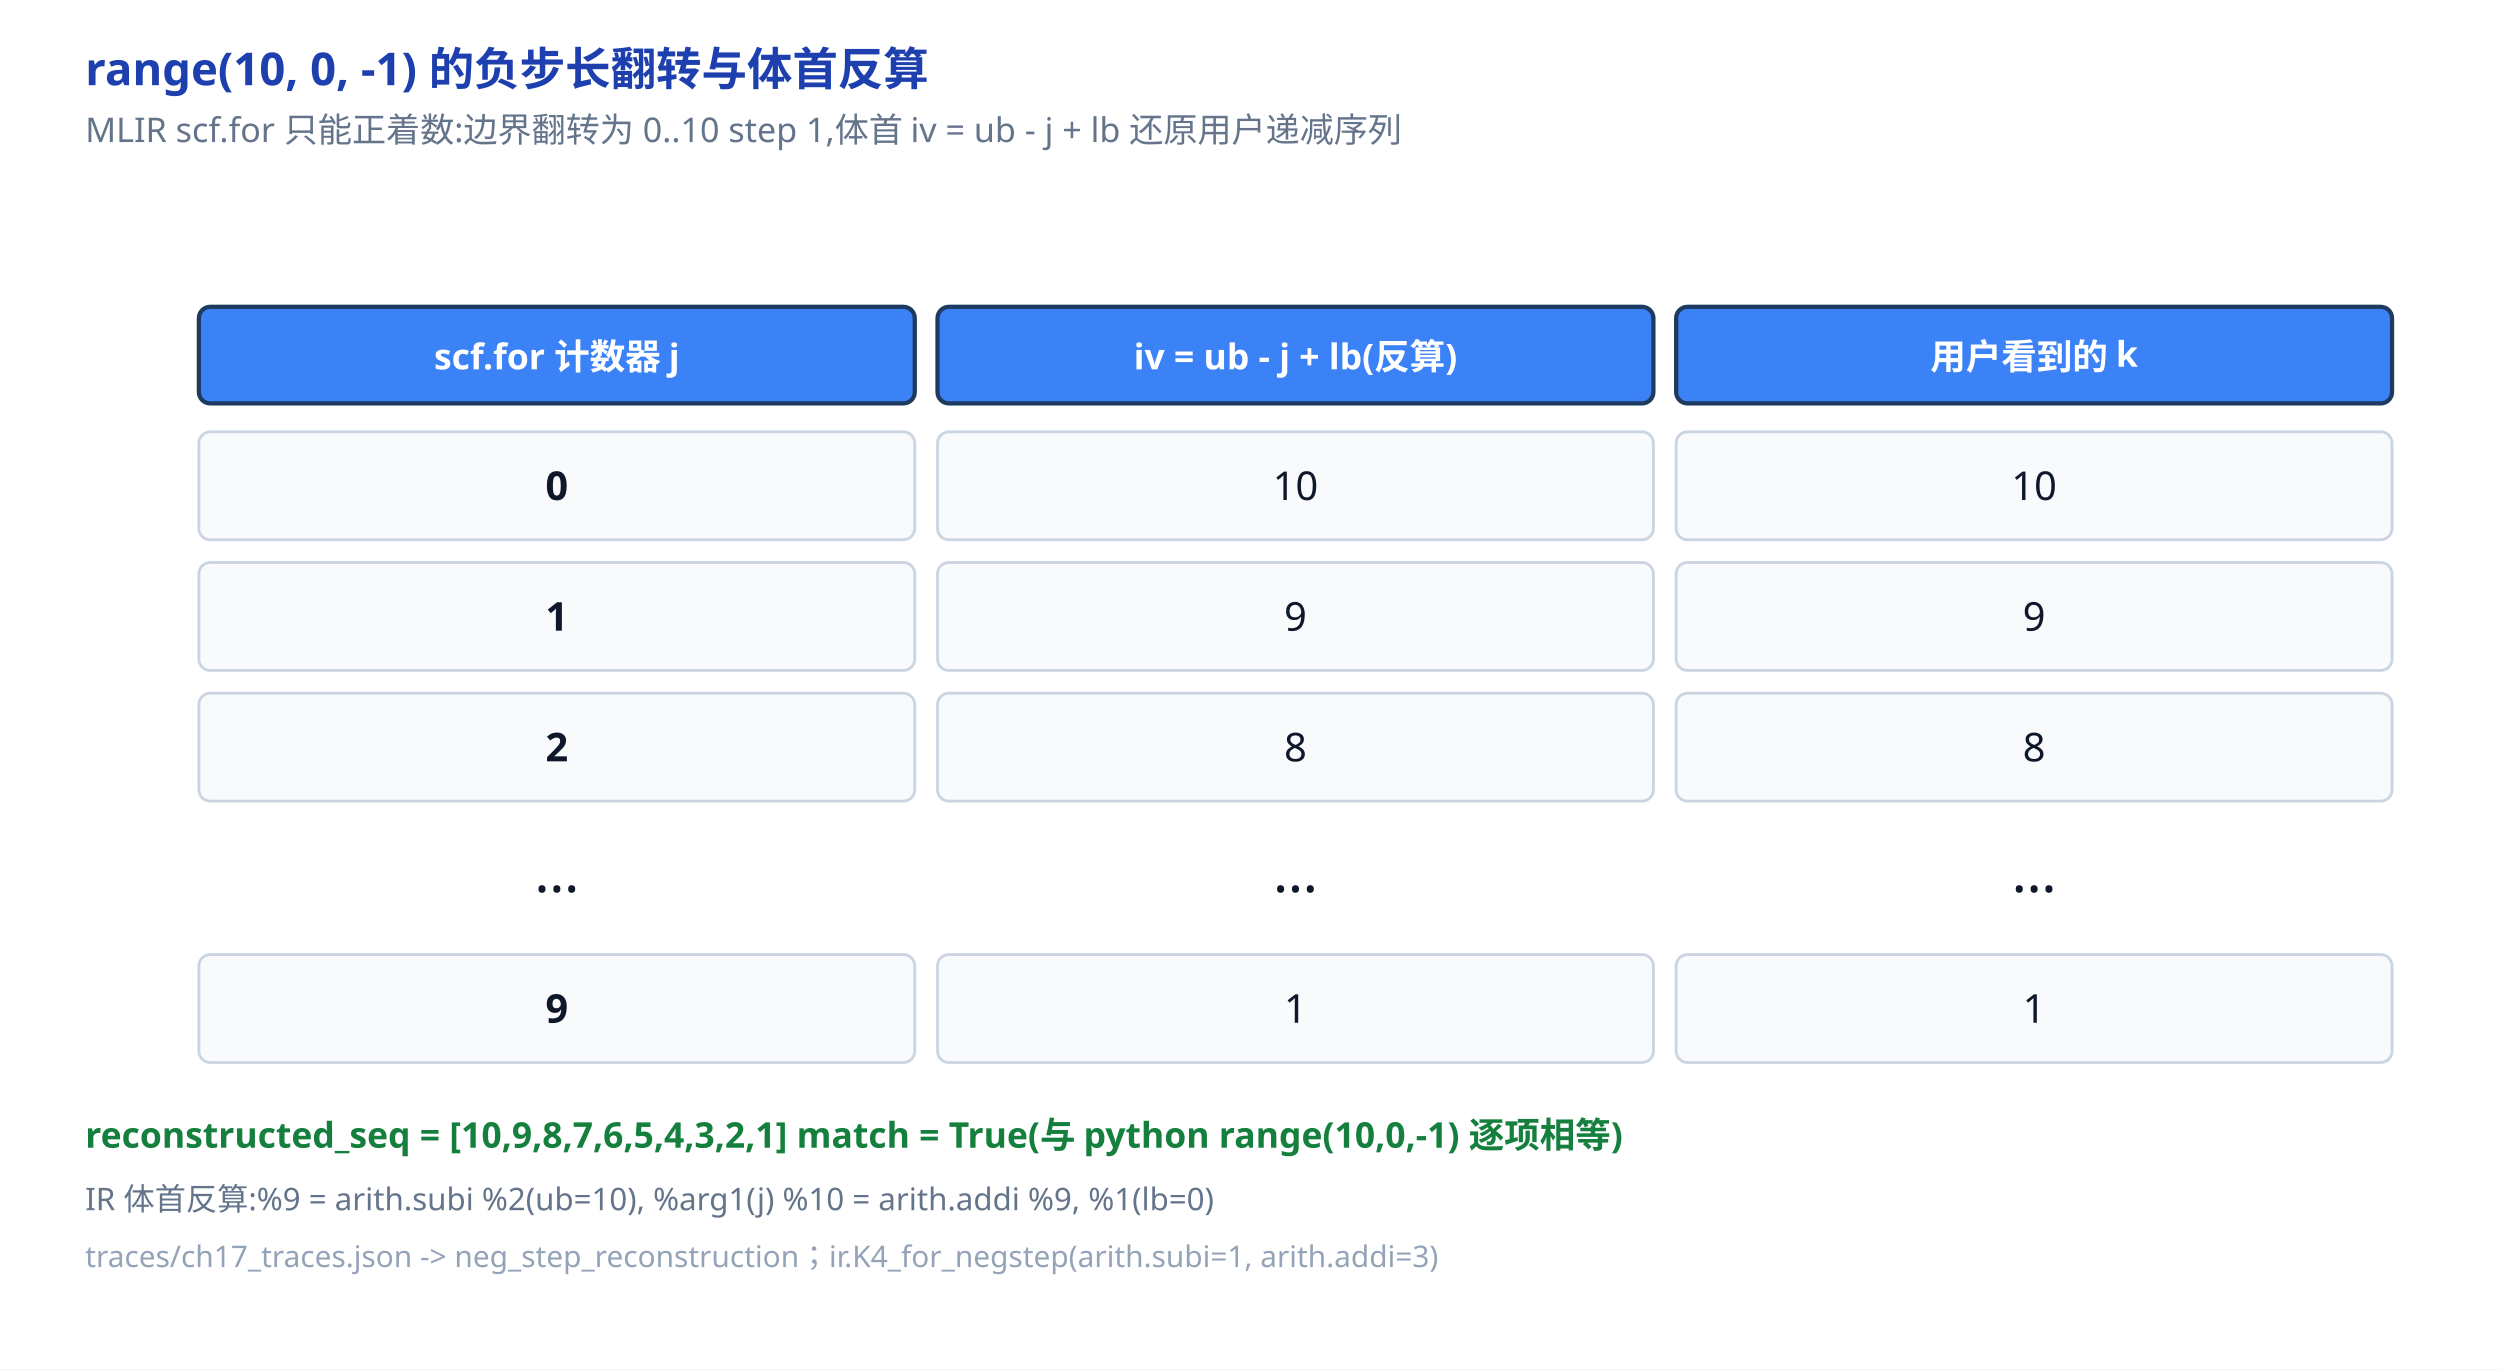
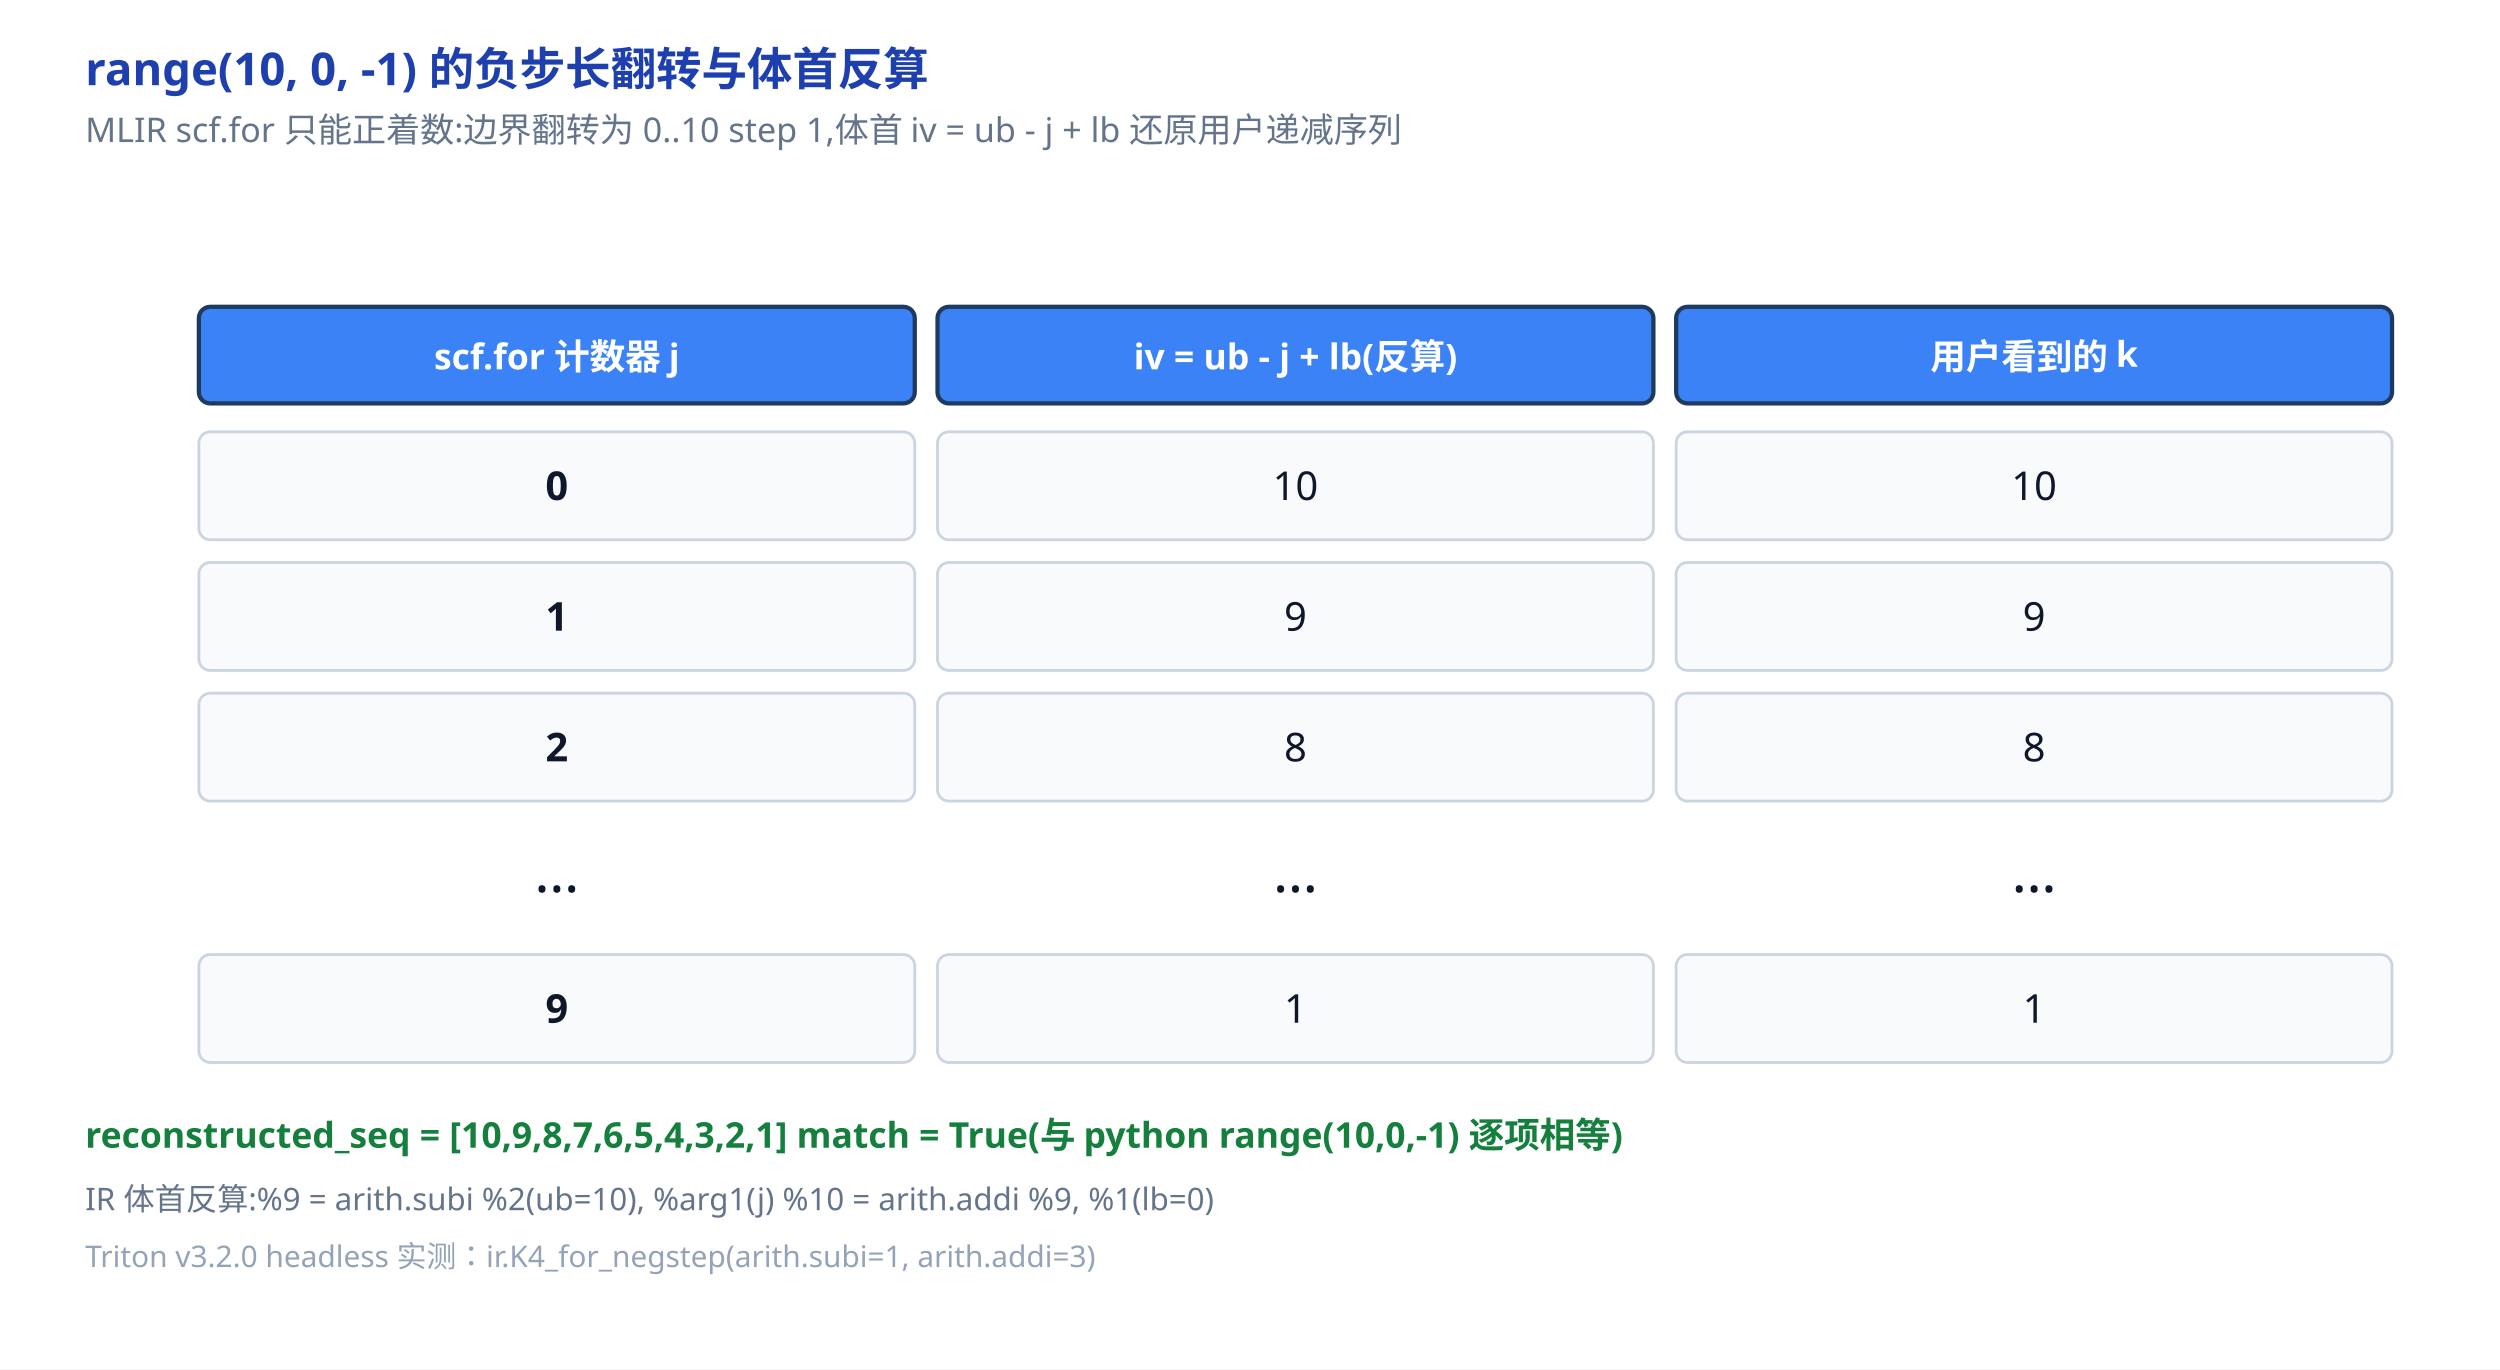
<svg xmlns="http://www.w3.org/2000/svg" viewBox="0 0 880 482">
  <defs>
    <marker id="a" viewBox="0 0 10 6" refX="9" refY="3" markerWidth="6" markerHeight="4" orient="auto">
      <path d="M0,0 L10,3 L0,6 Z" fill="#64748b" />
    </marker>
  </defs>
  <rect width="880" height="482" fill="white" />
  <text x="30" y="30" font-family="sans-serif" font-size="16" font-weight="bold" fill="#1e40af">range(10, 0, -1) 的负步长翻转与体首反算</text>
  <text x="30" y="50" font-family="sans-serif" font-size="12" fill="#64748b">MLIR scf.for 只能正着数:边界翻转为 0..10 step 1,体首 iv = ub - j + lb 还原用户递减序列</text>
  <rect x="70" y="108" width="252" height="34" rx="4" fill="#3b82f6" stroke="#1e3a5f" stroke-width="1.5" />
  <text x="196.0" y="130.0" text-anchor="middle" font-family="sans-serif" font-size="12.5" fill="white" font-weight="bold">scf.for 计数器 j</text>
  <rect x="330" y="108" width="252" height="34" rx="4" fill="#3b82f6" stroke="#1e3a5f" stroke-width="1.5" />
  <text x="456.0" y="130.0" text-anchor="middle" font-family="sans-serif" font-size="12.5" fill="white" font-weight="bold">iv = ub - j + lb(反算)</text>
  <rect x="590" y="108" width="252" height="34" rx="4" fill="#3b82f6" stroke="#1e3a5f" stroke-width="1.5" />
  <text x="716.0" y="130.0" text-anchor="middle" font-family="sans-serif" font-size="12.5" fill="white" font-weight="bold">用户看到的 k</text>
  <rect x="70" y="152" width="252" height="38" rx="4" fill="#f8fafc" stroke="#cbd5e1" stroke-width="1" />
  <text x="196.0" y="176.0" text-anchor="middle" font-family="sans-serif" font-size="14" fill="#0f172a" font-weight="bold">0</text>
  <rect x="330" y="152" width="252" height="38" rx="4" fill="#f8fafc" stroke="#cbd5e1" stroke-width="1" />
  <text x="456.0" y="176.0" text-anchor="middle" font-family="sans-serif" font-size="14" fill="#0f172a">10</text>
  <rect x="590" y="152" width="252" height="38" rx="4" fill="#f8fafc" stroke="#cbd5e1" stroke-width="1" />
  <text x="716.0" y="176.0" text-anchor="middle" font-family="sans-serif" font-size="14" fill="#0f172a">10</text>
  <rect x="70" y="198" width="252" height="38" rx="4" fill="#f8fafc" stroke="#cbd5e1" stroke-width="1" />
  <text x="196.0" y="222.0" text-anchor="middle" font-family="sans-serif" font-size="14" fill="#0f172a" font-weight="bold">1</text>
  <rect x="330" y="198" width="252" height="38" rx="4" fill="#f8fafc" stroke="#cbd5e1" stroke-width="1" />
  <text x="456.0" y="222.0" text-anchor="middle" font-family="sans-serif" font-size="14" fill="#0f172a">9</text>
  <rect x="590" y="198" width="252" height="38" rx="4" fill="#f8fafc" stroke="#cbd5e1" stroke-width="1" />
  <text x="716.0" y="222.0" text-anchor="middle" font-family="sans-serif" font-size="14" fill="#0f172a">9</text>
  <rect x="70" y="244" width="252" height="38" rx="4" fill="#f8fafc" stroke="#cbd5e1" stroke-width="1" />
  <text x="196.0" y="268.0" text-anchor="middle" font-family="sans-serif" font-size="14" fill="#0f172a" font-weight="bold">2</text>
  <rect x="330" y="244" width="252" height="38" rx="4" fill="#f8fafc" stroke="#cbd5e1" stroke-width="1" />
  <text x="456.0" y="268.0" text-anchor="middle" font-family="sans-serif" font-size="14" fill="#0f172a">8</text>
  <rect x="590" y="244" width="252" height="38" rx="4" fill="#f8fafc" stroke="#cbd5e1" stroke-width="1" />
  <text x="716.0" y="268.0" text-anchor="middle" font-family="sans-serif" font-size="14" fill="#0f172a">8</text>
  <text x="196.0" y="314.0" text-anchor="middle" font-family="sans-serif" font-size="20" fill="#0f172a">…</text>
  <text x="456.0" y="314.0" text-anchor="middle" font-family="sans-serif" font-size="20" fill="#0f172a">…</text>
  <text x="716.0" y="314.0" text-anchor="middle" font-family="sans-serif" font-size="20" fill="#0f172a">…</text>
  <rect x="70" y="336" width="252" height="38" rx="4" fill="#f8fafc" stroke="#cbd5e1" stroke-width="1" />
  <text x="196.0" y="360.0" text-anchor="middle" font-family="sans-serif" font-size="14" fill="#0f172a" font-weight="bold">9</text>
  <rect x="330" y="336" width="252" height="38" rx="4" fill="#f8fafc" stroke="#cbd5e1" stroke-width="1" />
  <text x="456.0" y="360.0" text-anchor="middle" font-family="sans-serif" font-size="14" fill="#0f172a">1</text>
  <rect x="590" y="336" width="252" height="38" rx="4" fill="#f8fafc" stroke="#cbd5e1" stroke-width="1" />
  <text x="716.0" y="360.0" text-anchor="middle" font-family="sans-serif" font-size="14" fill="#0f172a">1</text>
  <text x="30" y="404" font-family="sans-serif" font-size="12.5" font-weight="bold" fill="#15803d">reconstructed_seq = [10,9,8,7,6,5,4,3,2,1]  match = True(与 python range(10,0,-1) 逐项相等)</text>
  <text x="30" y="426" font-family="sans-serif" font-size="11" fill="#64748b">IR 体首反算:%9 = arith.subi %2(ub=10), %arg1(j)   %10 = arith.addi %9, %1(lb=0)</text>
-   <text x="30" y="446" font-family="sans-serif" font-size="10.5" fill="#94a3b8">traces/ch17_traces.json -&gt; neg_step_reconstruction；ir.K4_for_negstep(arith.subi=1, arith.addi=3)</text>
+   <text x="30" y="446" font-family="sans-serif" font-size="10.5" fill="#94a3b8">Triton v3.2.0 headless 实测：ir.K4_for_negstep(arith.subi=1, arith.addi=3)</text>
</svg>
